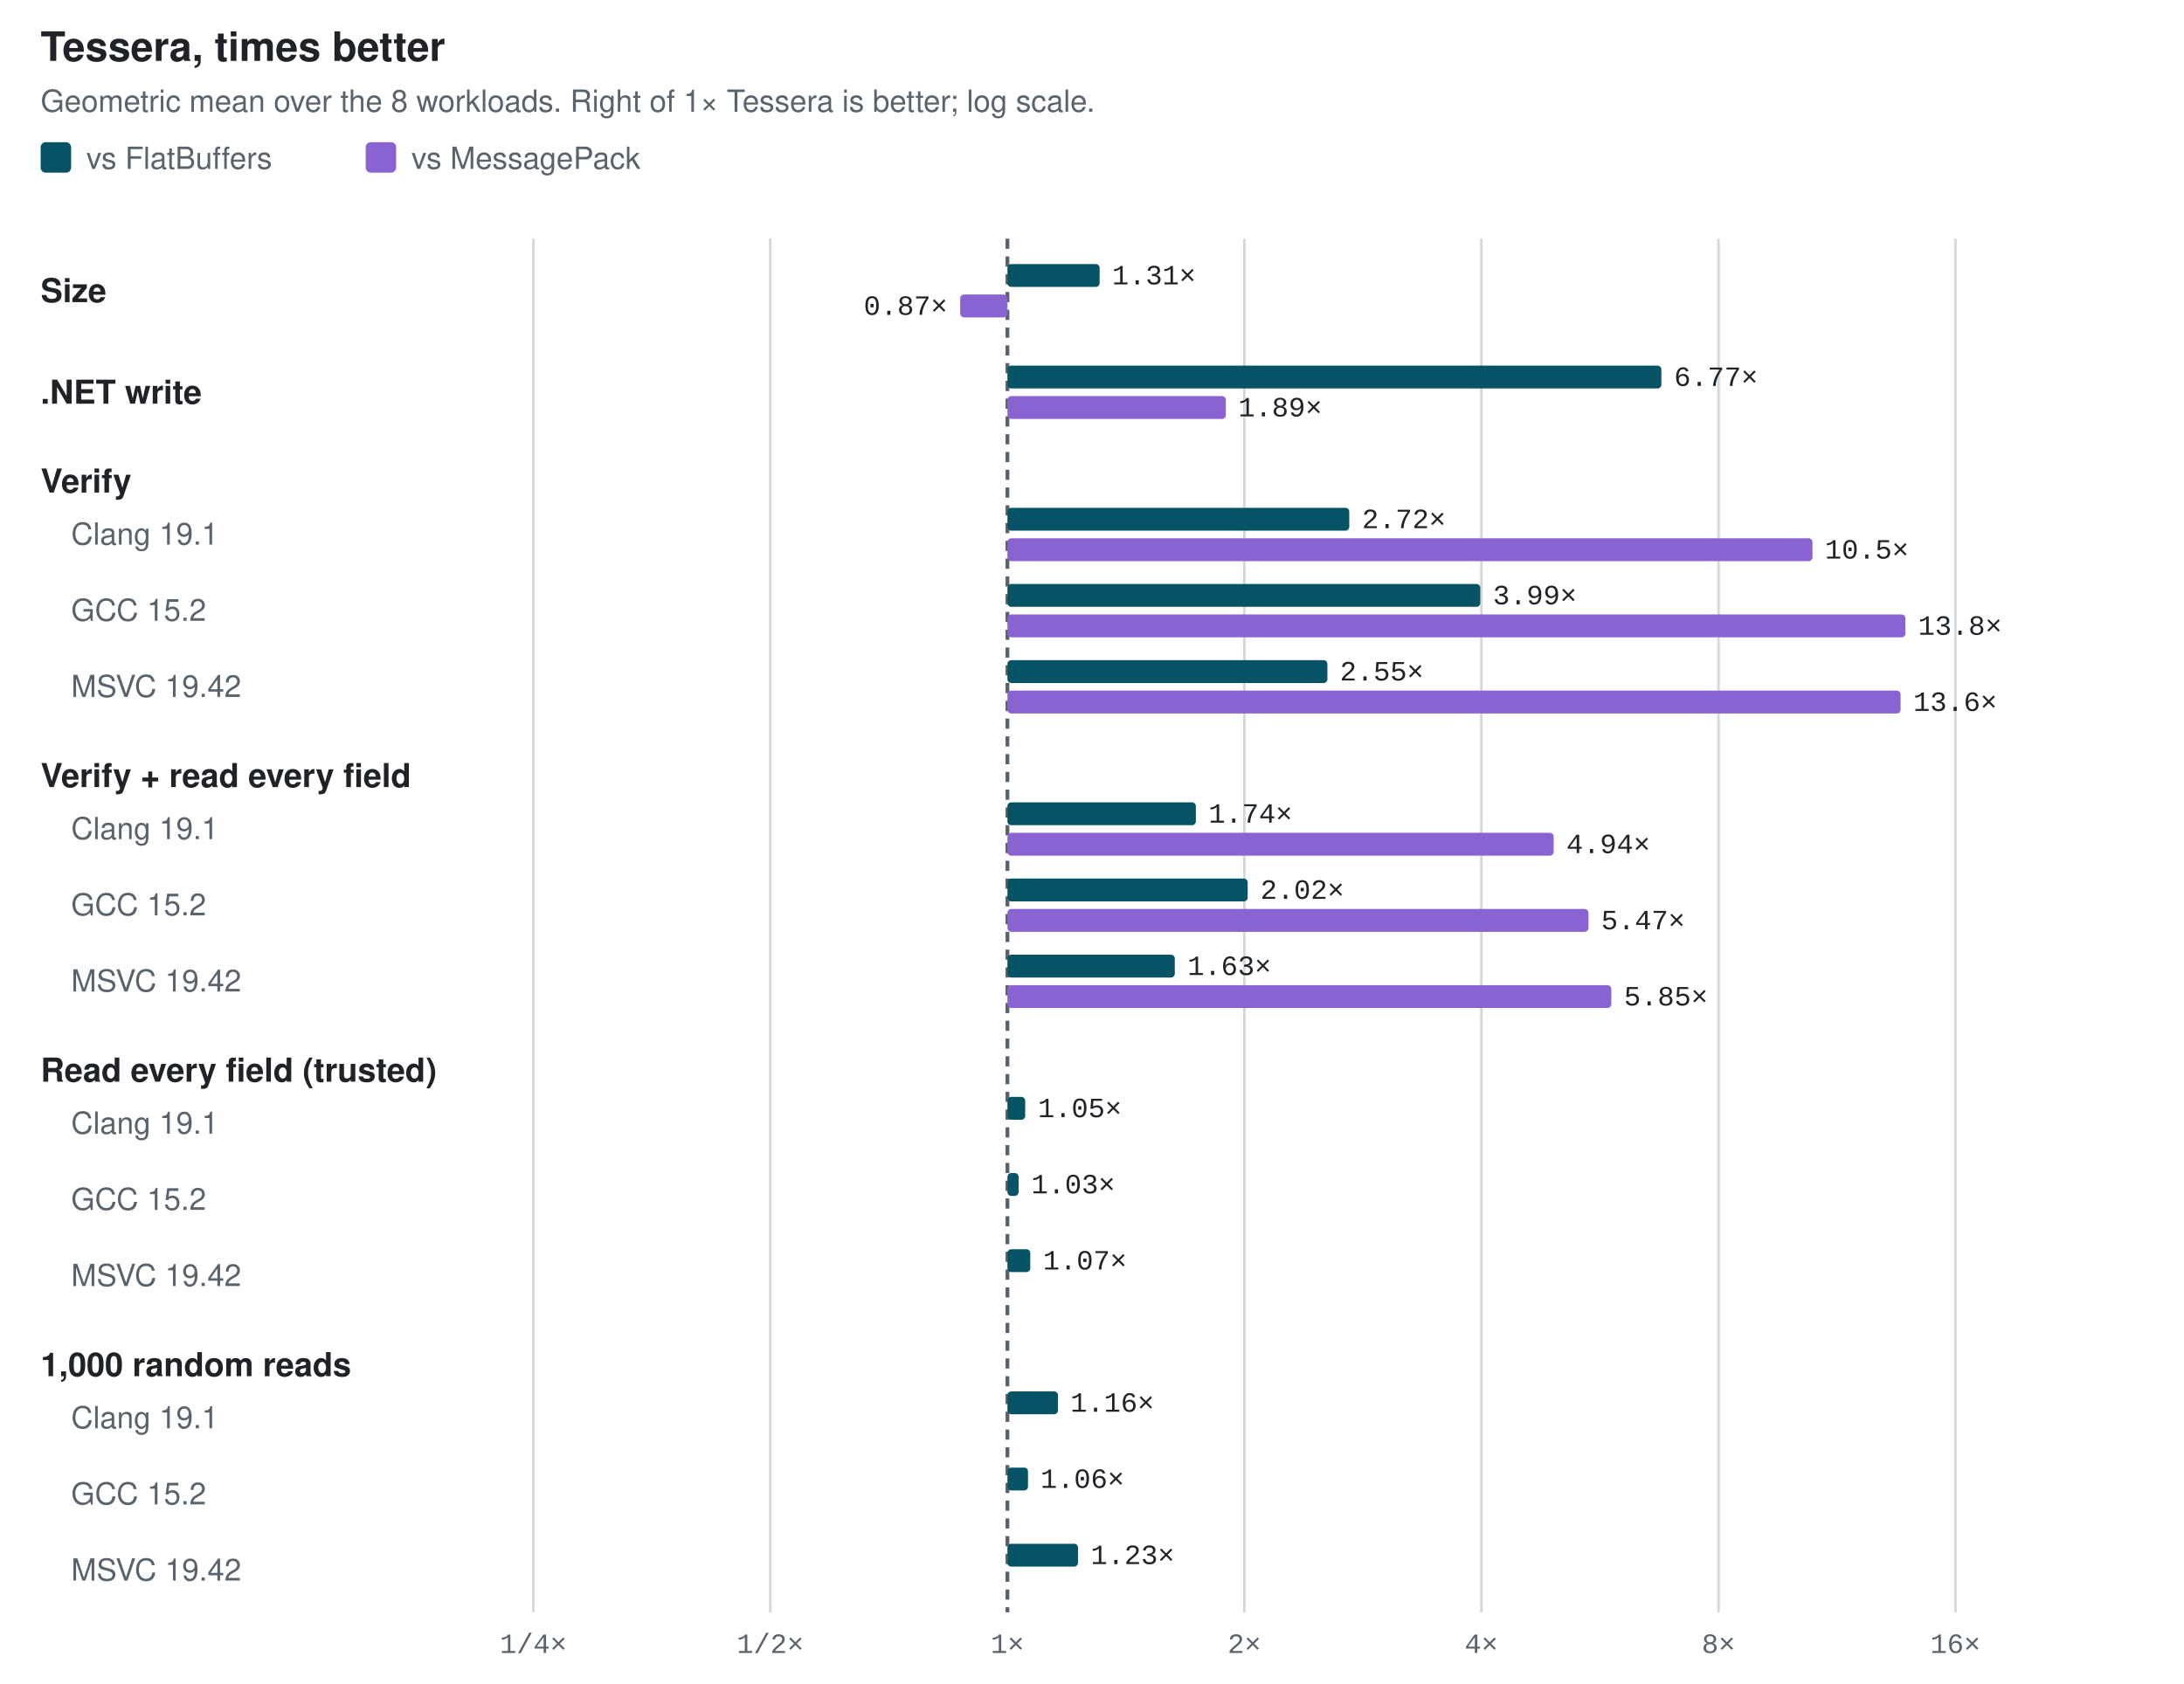
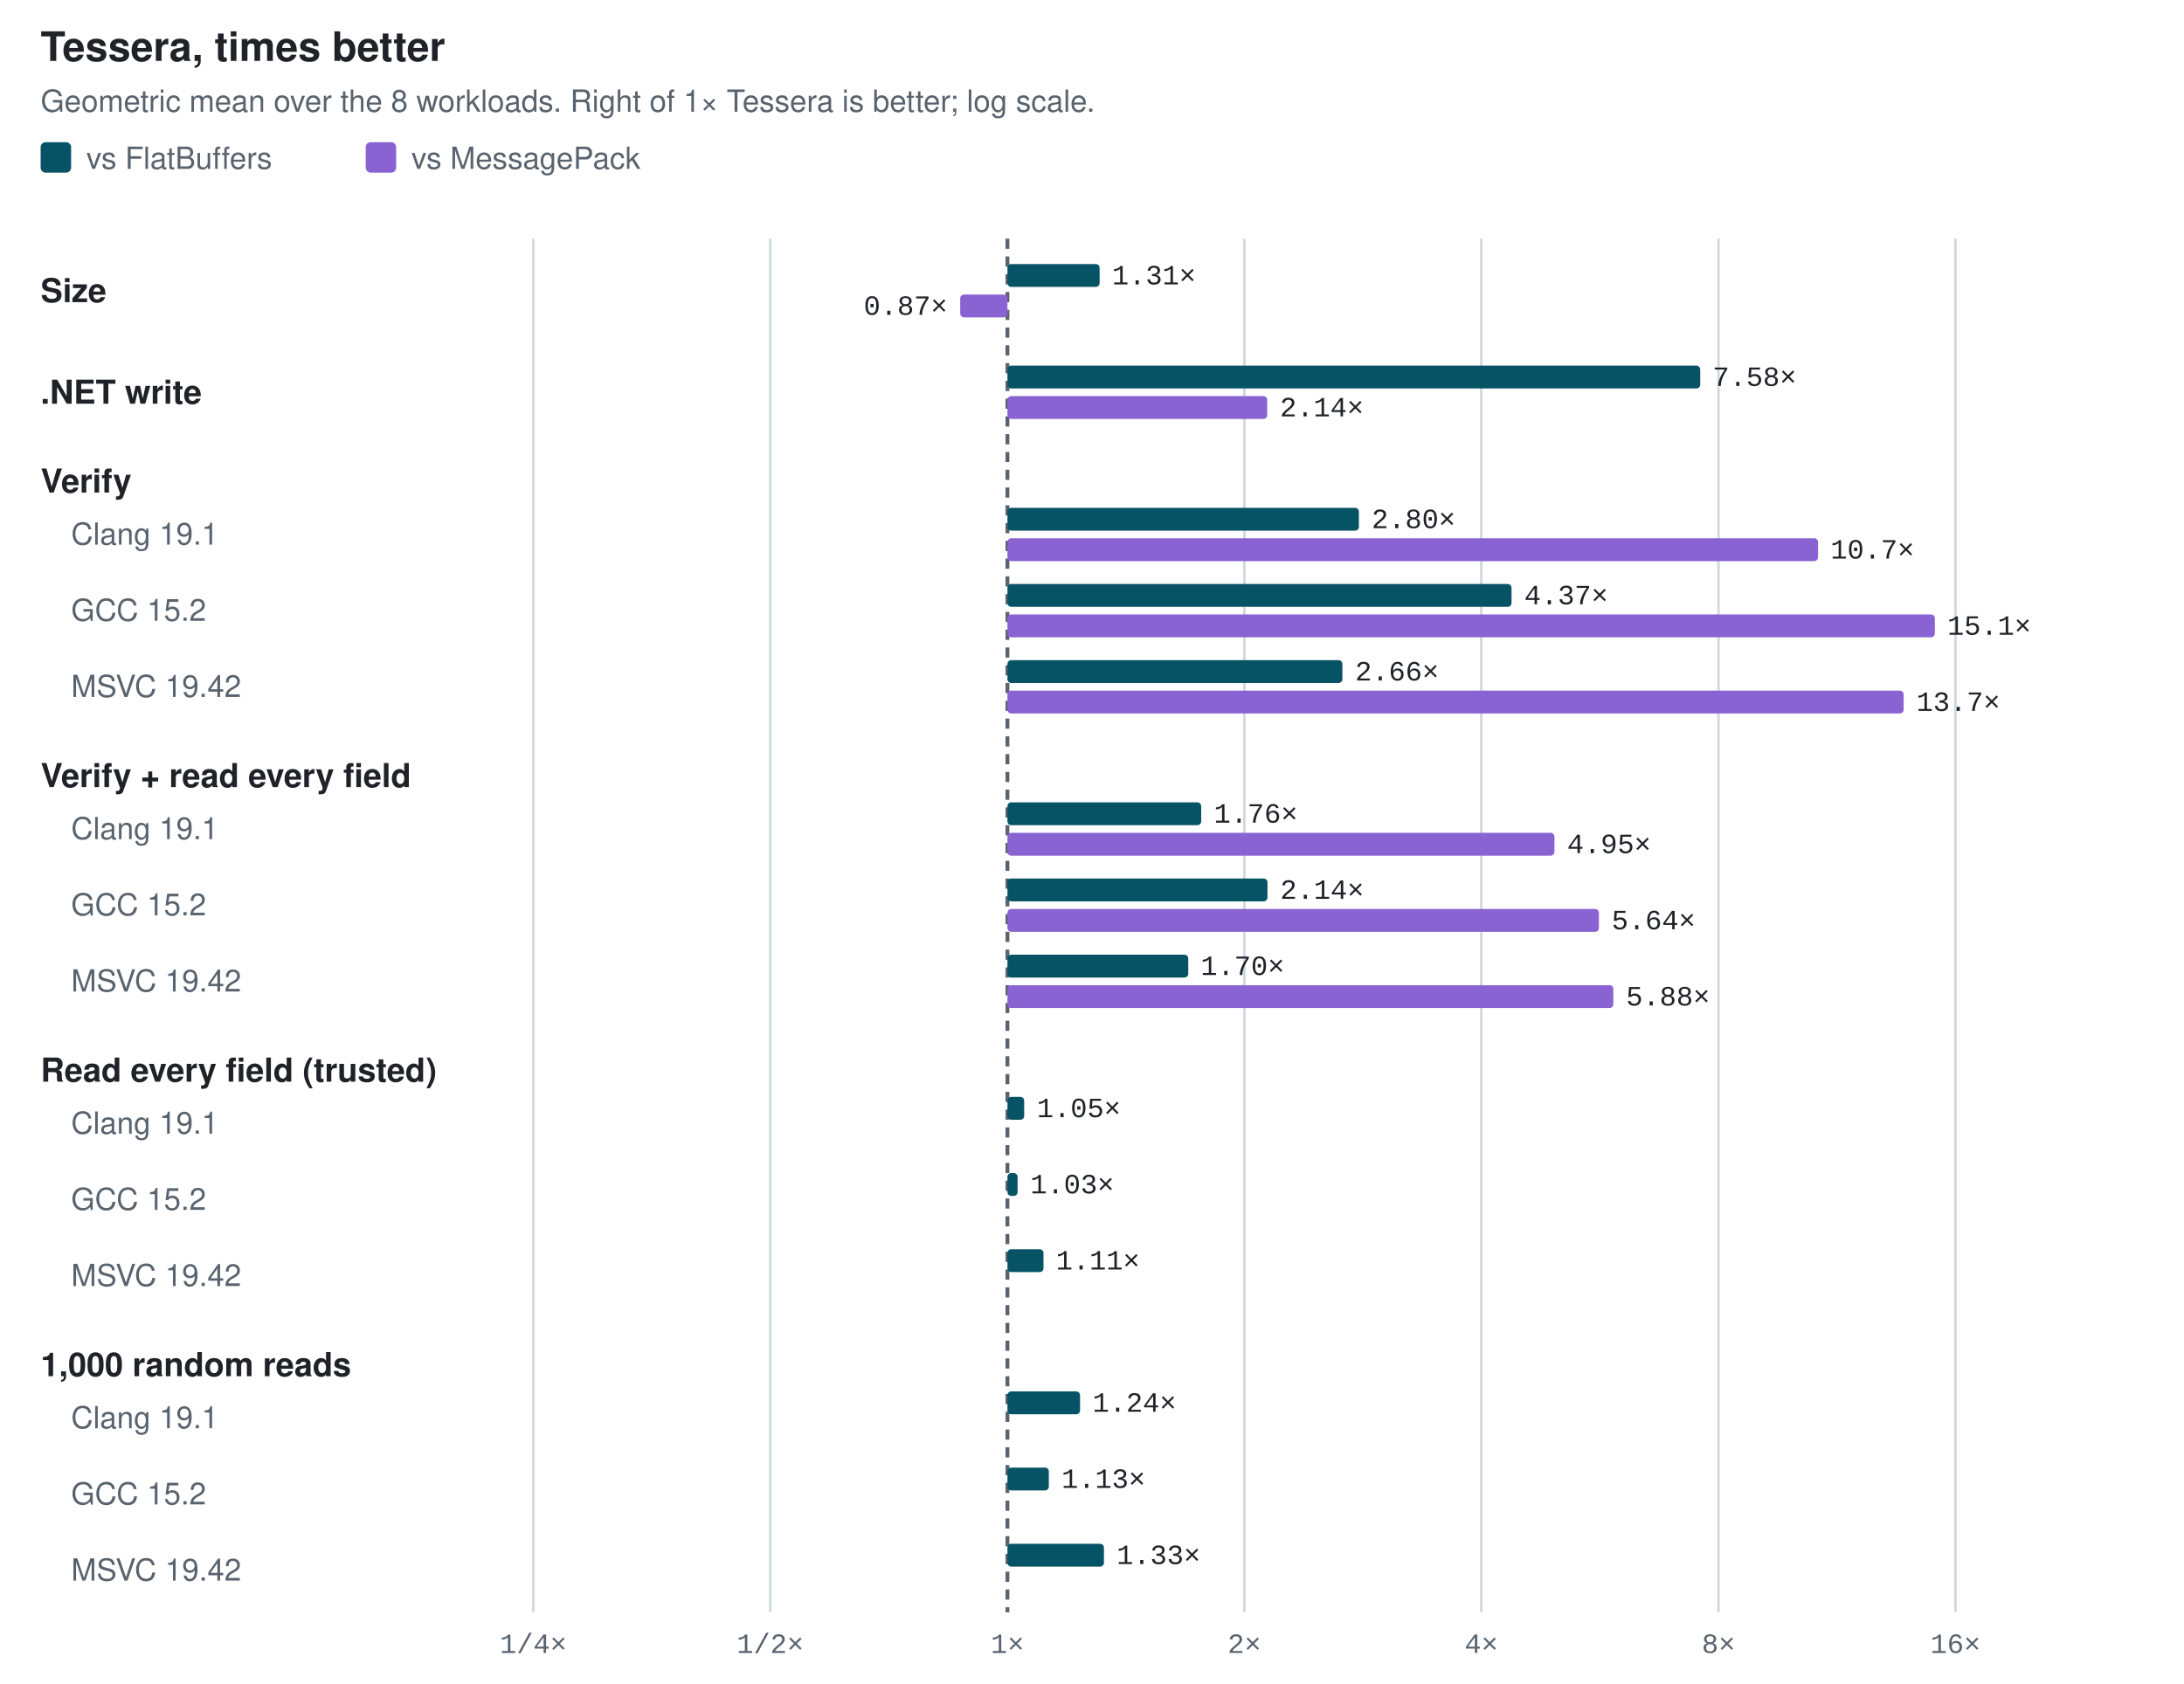
<svg xmlns="http://www.w3.org/2000/svg" width="860" height="663" viewBox="0 0 860 663" font-family="-apple-system, BlinkMacSystemFont, 'Segoe UI', Helvetica, Arial, sans-serif">
  <text x="16" y="24" fill="#1f2328" font-size="16" text-anchor="start" font-weight="600">Tessera, times better</text>
  <text x="16" y="44" fill="#59636e" font-size="12" text-anchor="start">Geometric mean over the 8 workloads. Right of 1× Tessera is better; log scale.</text>
  <rect x="16" y="56" width="12" height="12" rx="2" fill="#075366" />
  <text x="34" y="66.5" fill="#59636e" font-size="12" text-anchor="start">vs FlatBuffers</text>
  <rect x="144" y="56" width="12" height="12" rx="2" fill="#8a63d2" />
  <text x="162" y="66.5" fill="#59636e" font-size="12" text-anchor="start">vs MessagePack</text>
  <line x1="210" y1="94" x2="210" y2="635" stroke="#d1d9e0" stroke-width="1" />
  <text x="210" y="651" fill="#59636e" font-size="11" text-anchor="middle" font-family="ui-monospace, SFMono-Regular, Consolas, 'Liberation Mono', monospace">1/4×</text>
  <line x1="303.3" y1="94" x2="303.3" y2="635" stroke="#d1d9e0" stroke-width="1" />
  <text x="303.3" y="651" fill="#59636e" font-size="11" text-anchor="middle" font-family="ui-monospace, SFMono-Regular, Consolas, 'Liberation Mono', monospace">1/2×</text>
  <line x1="396.7" y1="94" x2="396.7" y2="635" stroke="#59636e" stroke-width="1.5" stroke-dasharray="4 3" />
  <text x="396.7" y="651" fill="#59636e" font-size="11" text-anchor="middle" font-family="ui-monospace, SFMono-Regular, Consolas, 'Liberation Mono', monospace">1×</text>
  <line x1="490" y1="94" x2="490" y2="635" stroke="#d1d9e0" stroke-width="1" />
  <text x="490" y="651" fill="#59636e" font-size="11" text-anchor="middle" font-family="ui-monospace, SFMono-Regular, Consolas, 'Liberation Mono', monospace">2×</text>
  <line x1="583.3" y1="94" x2="583.3" y2="635" stroke="#d1d9e0" stroke-width="1" />
  <text x="583.3" y="651" fill="#59636e" font-size="11" text-anchor="middle" font-family="ui-monospace, SFMono-Regular, Consolas, 'Liberation Mono', monospace">4×</text>
  <line x1="676.7" y1="94" x2="676.7" y2="635" stroke="#d1d9e0" stroke-width="1" />
  <text x="676.7" y="651" fill="#59636e" font-size="11" text-anchor="middle" font-family="ui-monospace, SFMono-Regular, Consolas, 'Liberation Mono', monospace">8×</text>
  <line x1="770" y1="94" x2="770" y2="635" stroke="#d1d9e0" stroke-width="1" />
  <text x="770" y="651" fill="#59636e" font-size="11" text-anchor="middle" font-family="ui-monospace, SFMono-Regular, Consolas, 'Liberation Mono', monospace">16×</text>
  <text x="16" y="119" fill="#1f2328" font-size="13" text-anchor="start" font-weight="600">Size</text>
  <rect x="396.7" y="104" width="36.3" height="9" rx="1.5" fill="#075366" />
  <text x="437.9" y="112" fill="#1f2328" font-size="11" text-anchor="start" font-family="ui-monospace, SFMono-Regular, Consolas, 'Liberation Mono', monospace">1.31×</text>
  <rect x="378.1" y="116" width="18.6" height="9" rx="1.5" fill="#8a63d2" />
  <text x="373.1" y="124" fill="#1f2328" font-size="11" text-anchor="end" font-family="ui-monospace, SFMono-Regular, Consolas, 'Liberation Mono', monospace">0.87×</text>
  <text x="16" y="159" fill="#1f2328" font-size="13" text-anchor="start" font-weight="600">.NET write</text>
-   <rect x="396.7" y="144" width="257.5" height="9" rx="1.5" fill="#075366" />
-   <text x="659.2" y="152" fill="#1f2328" font-size="11" text-anchor="start" font-family="ui-monospace, SFMono-Regular, Consolas, 'Liberation Mono', monospace">6.77×</text>
-   <rect x="396.7" y="156" width="86" height="9" rx="1.5" fill="#8a63d2" />
-   <text x="487.6" y="164" fill="#1f2328" font-size="11" text-anchor="start" font-family="ui-monospace, SFMono-Regular, Consolas, 'Liberation Mono', monospace">1.89×</text>
+   <rect x="396.7" y="144" width="272.8" height="9" rx="1.5" fill="#075366" />
+   <text x="674.4" y="152" fill="#1f2328" font-size="11" text-anchor="start" font-family="ui-monospace, SFMono-Regular, Consolas, 'Liberation Mono', monospace">7.58×</text>
+   <rect x="396.7" y="156" width="102.3" height="9" rx="1.5" fill="#8a63d2" />
+   <text x="504" y="164" fill="#1f2328" font-size="11" text-anchor="start" font-family="ui-monospace, SFMono-Regular, Consolas, 'Liberation Mono', monospace">2.14×</text>
  <text x="16" y="194" fill="#1f2328" font-size="13" text-anchor="start" font-weight="600">Verify</text>
  <text x="28" y="214.5" fill="#59636e" font-size="12" text-anchor="start">Clang 19.1</text>
-   <rect x="396.7" y="200" width="134.6" height="9" rx="1.5" fill="#075366" />
-   <text x="536.3" y="208" fill="#1f2328" font-size="11" text-anchor="start" font-family="ui-monospace, SFMono-Regular, Consolas, 'Liberation Mono', monospace">2.72×</text>
-   <rect x="396.7" y="212" width="317" height="9" rx="1.5" fill="#8a63d2" />
-   <text x="718.6" y="220" fill="#1f2328" font-size="11" text-anchor="start" font-family="ui-monospace, SFMono-Regular, Consolas, 'Liberation Mono', monospace">10.5×</text>
+   <rect x="396.7" y="200" width="138.4" height="9" rx="1.5" fill="#075366" />
+   <text x="540.1" y="208" fill="#1f2328" font-size="11" text-anchor="start" font-family="ui-monospace, SFMono-Regular, Consolas, 'Liberation Mono', monospace">2.80×</text>
+   <rect x="396.7" y="212" width="319.2" height="9" rx="1.5" fill="#8a63d2" />
+   <text x="720.8" y="220" fill="#1f2328" font-size="11" text-anchor="start" font-family="ui-monospace, SFMono-Regular, Consolas, 'Liberation Mono', monospace">10.7×</text>
  <text x="28" y="244.5" fill="#59636e" font-size="12" text-anchor="start">GCC 15.2</text>
-   <rect x="396.7" y="230" width="186.2" height="9" rx="1.5" fill="#075366" />
-   <text x="587.9" y="238" fill="#1f2328" font-size="11" text-anchor="start" font-family="ui-monospace, SFMono-Regular, Consolas, 'Liberation Mono', monospace">3.99×</text>
-   <rect x="396.7" y="242" width="353.6" height="9" rx="1.5" fill="#8a63d2" />
-   <text x="755.3" y="250" fill="#1f2328" font-size="11" text-anchor="start" font-family="ui-monospace, SFMono-Regular, Consolas, 'Liberation Mono', monospace">13.8×</text>
+   <rect x="396.7" y="230" width="198.5" height="9" rx="1.5" fill="#075366" />
+   <text x="600.2" y="238" fill="#1f2328" font-size="11" text-anchor="start" font-family="ui-monospace, SFMono-Regular, Consolas, 'Liberation Mono', monospace">4.37×</text>
+   <rect x="396.7" y="242" width="365.2" height="9" rx="1.5" fill="#8a63d2" />
+   <text x="766.8" y="250" fill="#1f2328" font-size="11" text-anchor="start" font-family="ui-monospace, SFMono-Regular, Consolas, 'Liberation Mono', monospace">15.1×</text>
  <text x="28" y="274.5" fill="#59636e" font-size="12" text-anchor="start">MSVC 19.42</text>
-   <rect x="396.7" y="260" width="126" height="9" rx="1.5" fill="#075366" />
-   <text x="527.6" y="268" fill="#1f2328" font-size="11" text-anchor="start" font-family="ui-monospace, SFMono-Regular, Consolas, 'Liberation Mono', monospace">2.55×</text>
-   <rect x="396.7" y="272" width="351.7" height="9" rx="1.5" fill="#8a63d2" />
-   <text x="753.4" y="280" fill="#1f2328" font-size="11" text-anchor="start" font-family="ui-monospace, SFMono-Regular, Consolas, 'Liberation Mono', monospace">13.6×</text>
+   <rect x="396.7" y="260" width="131.9" height="9" rx="1.5" fill="#075366" />
+   <text x="533.6" y="268" fill="#1f2328" font-size="11" text-anchor="start" font-family="ui-monospace, SFMono-Regular, Consolas, 'Liberation Mono', monospace">2.66×</text>
+   <rect x="396.7" y="272" width="352.9" height="9" rx="1.5" fill="#8a63d2" />
+   <text x="754.6" y="280" fill="#1f2328" font-size="11" text-anchor="start" font-family="ui-monospace, SFMono-Regular, Consolas, 'Liberation Mono', monospace">13.7×</text>
  <text x="16" y="310" fill="#1f2328" font-size="13" text-anchor="start" font-weight="600">Verify + read every field</text>
  <text x="28" y="330.5" fill="#59636e" font-size="12" text-anchor="start">Clang 19.1</text>
-   <rect x="396.7" y="316" width="74.2" height="9" rx="1.5" fill="#075366" />
-   <text x="475.9" y="324" fill="#1f2328" font-size="11" text-anchor="start" font-family="ui-monospace, SFMono-Regular, Consolas, 'Liberation Mono', monospace">1.74×</text>
-   <rect x="396.7" y="328" width="215.1" height="9" rx="1.5" fill="#8a63d2" />
-   <text x="616.8" y="336" fill="#1f2328" font-size="11" text-anchor="start" font-family="ui-monospace, SFMono-Regular, Consolas, 'Liberation Mono', monospace">4.94×</text>
+   <rect x="396.7" y="316" width="76.3" height="9" rx="1.5" fill="#075366" />
+   <text x="478" y="324" fill="#1f2328" font-size="11" text-anchor="start" font-family="ui-monospace, SFMono-Regular, Consolas, 'Liberation Mono', monospace">1.76×</text>
+   <rect x="396.7" y="328" width="215.4" height="9" rx="1.5" fill="#8a63d2" />
+   <text x="617.1" y="336" fill="#1f2328" font-size="11" text-anchor="start" font-family="ui-monospace, SFMono-Regular, Consolas, 'Liberation Mono', monospace">4.95×</text>
  <text x="28" y="360.5" fill="#59636e" font-size="12" text-anchor="start">GCC 15.2</text>
-   <rect x="396.7" y="346" width="94.6" height="9" rx="1.5" fill="#075366" />
-   <text x="496.3" y="354" fill="#1f2328" font-size="11" text-anchor="start" font-family="ui-monospace, SFMono-Regular, Consolas, 'Liberation Mono', monospace">2.02×</text>
-   <rect x="396.7" y="358" width="228.8" height="9" rx="1.5" fill="#8a63d2" />
-   <text x="630.5" y="366" fill="#1f2328" font-size="11" text-anchor="start" font-family="ui-monospace, SFMono-Regular, Consolas, 'Liberation Mono', monospace">5.47×</text>
+   <rect x="396.7" y="346" width="102.4" height="9" rx="1.5" fill="#075366" />
+   <text x="504.1" y="354" fill="#1f2328" font-size="11" text-anchor="start" font-family="ui-monospace, SFMono-Regular, Consolas, 'Liberation Mono', monospace">2.14×</text>
+   <rect x="396.7" y="358" width="232.9" height="9" rx="1.5" fill="#8a63d2" />
+   <text x="634.6" y="366" fill="#1f2328" font-size="11" text-anchor="start" font-family="ui-monospace, SFMono-Regular, Consolas, 'Liberation Mono', monospace">5.64×</text>
  <text x="28" y="390.5" fill="#59636e" font-size="12" text-anchor="start">MSVC 19.42</text>
-   <rect x="396.7" y="376" width="65.9" height="9" rx="1.5" fill="#075366" />
-   <text x="467.6" y="384" fill="#1f2328" font-size="11" text-anchor="start" font-family="ui-monospace, SFMono-Regular, Consolas, 'Liberation Mono', monospace">1.63×</text>
-   <rect x="396.7" y="388" width="237.8" height="9" rx="1.5" fill="#8a63d2" />
-   <text x="639.5" y="396" fill="#1f2328" font-size="11" text-anchor="start" font-family="ui-monospace, SFMono-Regular, Consolas, 'Liberation Mono', monospace">5.85×</text>
+   <rect x="396.7" y="376" width="71.2" height="9" rx="1.5" fill="#075366" />
+   <text x="472.8" y="384" fill="#1f2328" font-size="11" text-anchor="start" font-family="ui-monospace, SFMono-Regular, Consolas, 'Liberation Mono', monospace">1.70×</text>
+   <rect x="396.7" y="388" width="238.6" height="9" rx="1.5" fill="#8a63d2" />
+   <text x="640.3" y="396" fill="#1f2328" font-size="11" text-anchor="start" font-family="ui-monospace, SFMono-Regular, Consolas, 'Liberation Mono', monospace">5.88×</text>
  <text x="16" y="426" fill="#1f2328" font-size="13" text-anchor="start" font-weight="600">Read every field (trusted)</text>
  <text x="28" y="446.5" fill="#59636e" font-size="12" text-anchor="start">Clang 19.1</text>
-   <rect x="396.7" y="432" width="7" height="9" rx="1.5" fill="#075366" />
-   <text x="408.7" y="440" fill="#1f2328" font-size="11" text-anchor="start" font-family="ui-monospace, SFMono-Regular, Consolas, 'Liberation Mono', monospace">1.05×</text>
+   <rect x="396.7" y="432" width="6.6" height="9" rx="1.5" fill="#075366" />
+   <text x="408.3" y="440" fill="#1f2328" font-size="11" text-anchor="start" font-family="ui-monospace, SFMono-Regular, Consolas, 'Liberation Mono', monospace">1.05×</text>
  <text x="28" y="476.5" fill="#59636e" font-size="12" text-anchor="start">GCC 15.2</text>
-   <rect x="396.7" y="462" width="4.4" height="9" rx="1.5" fill="#075366" />
-   <text x="406.1" y="470" fill="#1f2328" font-size="11" text-anchor="start" font-family="ui-monospace, SFMono-Regular, Consolas, 'Liberation Mono', monospace">1.03×</text>
+   <rect x="396.7" y="462" width="4" height="9" rx="1.5" fill="#075366" />
+   <text x="405.7" y="470" fill="#1f2328" font-size="11" text-anchor="start" font-family="ui-monospace, SFMono-Regular, Consolas, 'Liberation Mono', monospace">1.03×</text>
  <text x="28" y="506.5" fill="#59636e" font-size="12" text-anchor="start">MSVC 19.42</text>
-   <rect x="396.7" y="492" width="9" height="9" rx="1.5" fill="#075366" />
-   <text x="410.7" y="500" fill="#1f2328" font-size="11" text-anchor="start" font-family="ui-monospace, SFMono-Regular, Consolas, 'Liberation Mono', monospace">1.07×</text>
+   <rect x="396.7" y="492" width="14.2" height="9" rx="1.5" fill="#075366" />
+   <text x="415.8" y="500" fill="#1f2328" font-size="11" text-anchor="start" font-family="ui-monospace, SFMono-Regular, Consolas, 'Liberation Mono', monospace">1.11×</text>
  <text x="16" y="542" fill="#1f2328" font-size="13" text-anchor="start" font-weight="600">1,000 random reads</text>
  <text x="28" y="562.5" fill="#59636e" font-size="12" text-anchor="start">Clang 19.1</text>
-   <rect x="396.7" y="548" width="19.9" height="9" rx="1.5" fill="#075366" />
-   <text x="421.5" y="556" fill="#1f2328" font-size="11" text-anchor="start" font-family="ui-monospace, SFMono-Regular, Consolas, 'Liberation Mono', monospace">1.16×</text>
+   <rect x="396.7" y="548" width="28.6" height="9" rx="1.5" fill="#075366" />
+   <text x="430.2" y="556" fill="#1f2328" font-size="11" text-anchor="start" font-family="ui-monospace, SFMono-Regular, Consolas, 'Liberation Mono', monospace">1.24×</text>
  <text x="28" y="592.5" fill="#59636e" font-size="12" text-anchor="start">GCC 15.2</text>
-   <rect x="396.7" y="578" width="8.1" height="9" rx="1.5" fill="#075366" />
-   <text x="409.7" y="586" fill="#1f2328" font-size="11" text-anchor="start" font-family="ui-monospace, SFMono-Regular, Consolas, 'Liberation Mono', monospace">1.06×</text>
+   <rect x="396.7" y="578" width="16.3" height="9" rx="1.5" fill="#075366" />
+   <text x="418" y="586" fill="#1f2328" font-size="11" text-anchor="start" font-family="ui-monospace, SFMono-Regular, Consolas, 'Liberation Mono', monospace">1.13×</text>
  <text x="28" y="622.5" fill="#59636e" font-size="12" text-anchor="start">MSVC 19.42</text>
-   <rect x="396.7" y="608" width="27.8" height="9" rx="1.5" fill="#075366" />
-   <text x="429.5" y="616" fill="#1f2328" font-size="11" text-anchor="start" font-family="ui-monospace, SFMono-Regular, Consolas, 'Liberation Mono', monospace">1.23×</text>
+   <rect x="396.7" y="608" width="38" height="9" rx="1.5" fill="#075366" />
+   <text x="439.7" y="616" fill="#1f2328" font-size="11" text-anchor="start" font-family="ui-monospace, SFMono-Regular, Consolas, 'Liberation Mono', monospace">1.33×</text>
</svg>
